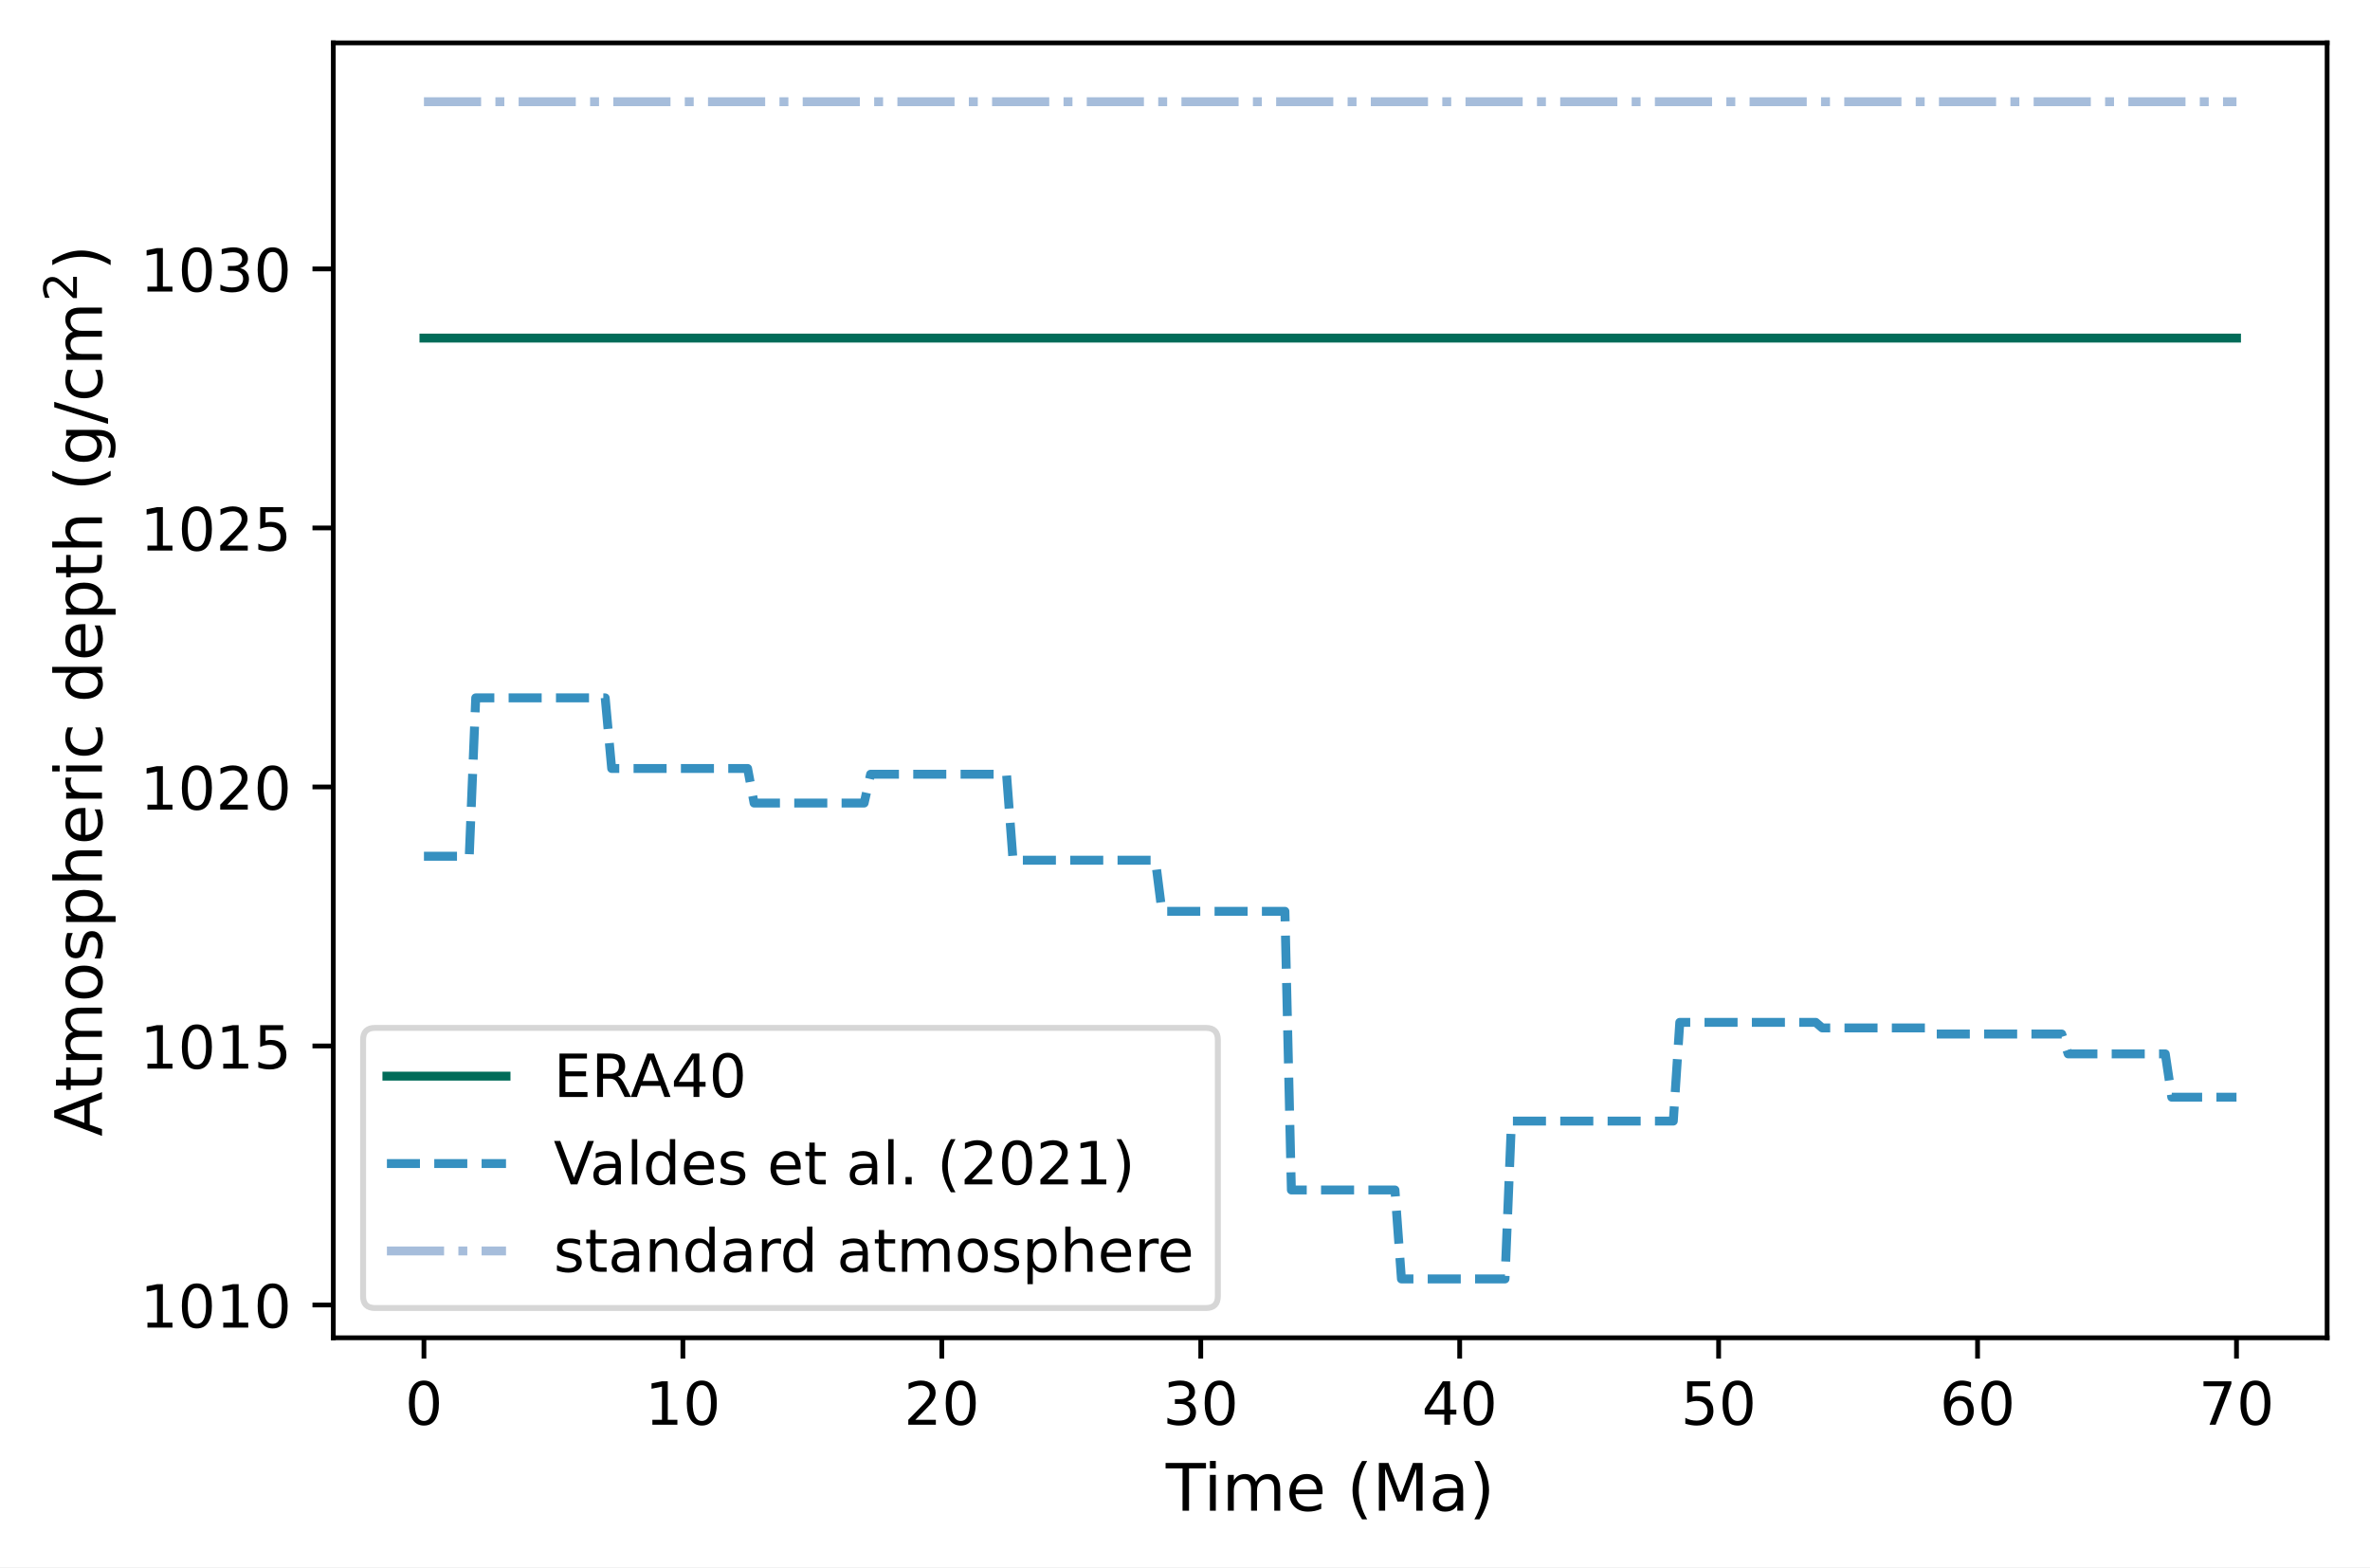
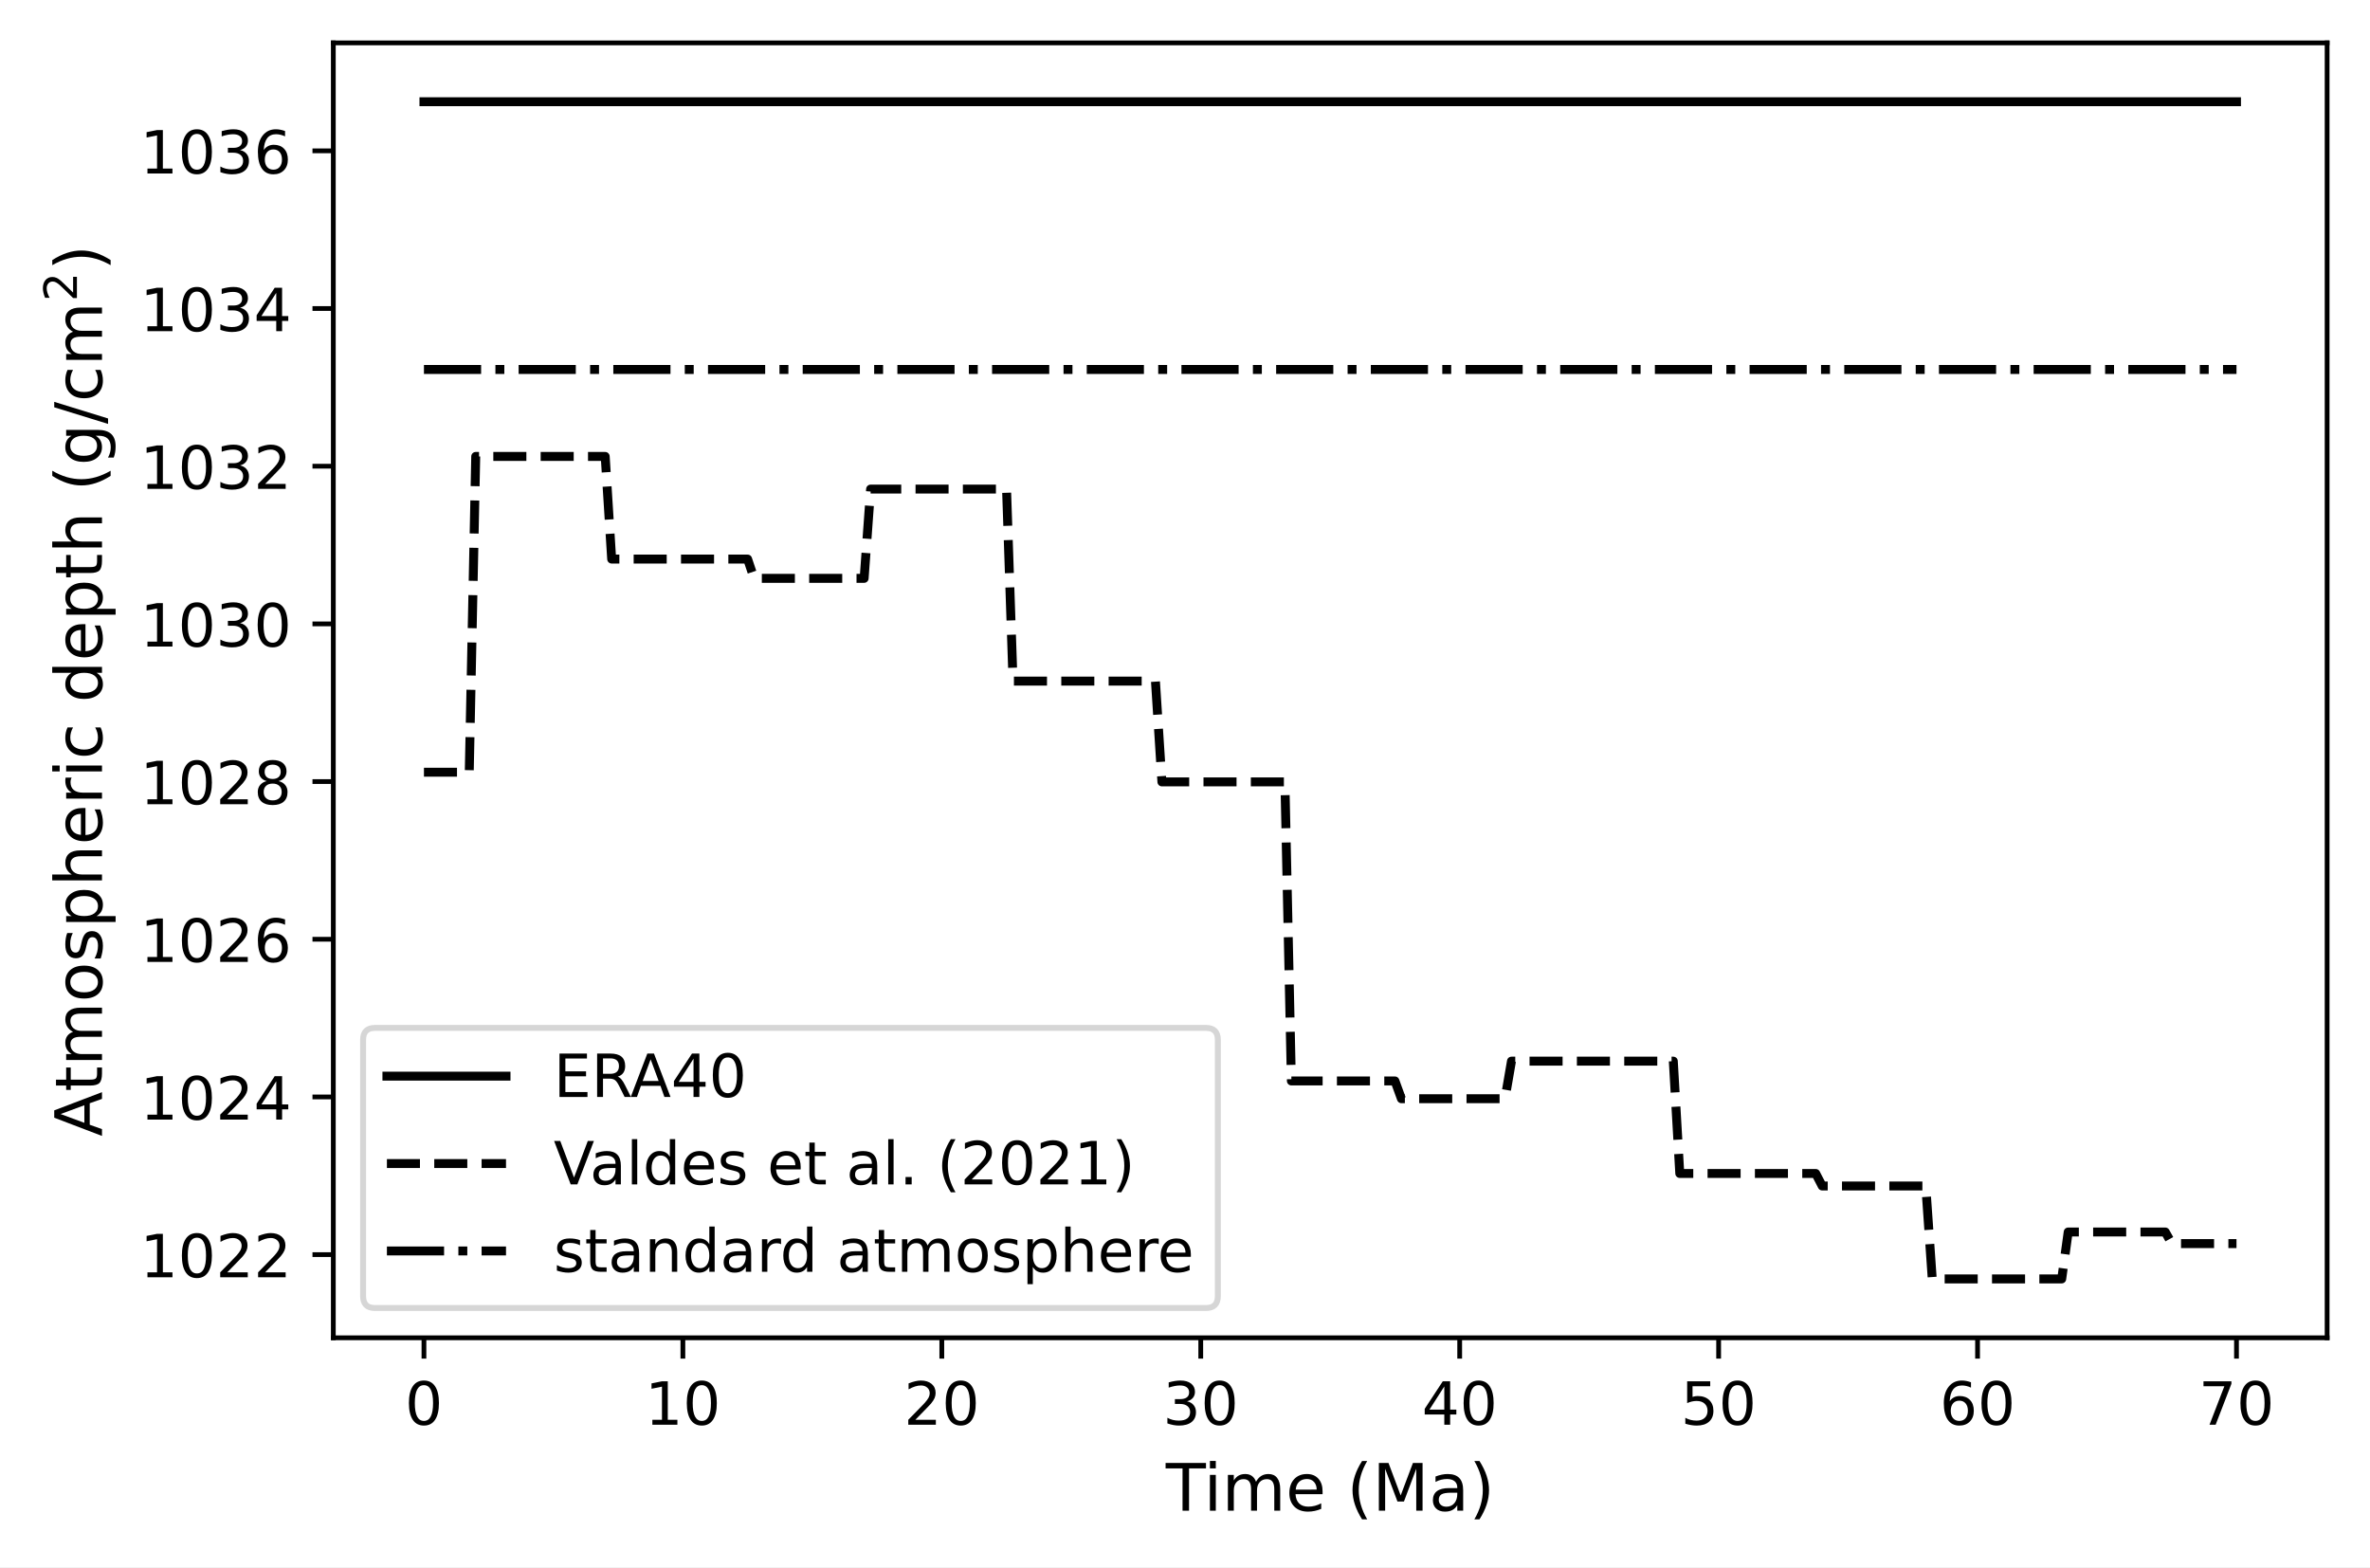
<svg xmlns="http://www.w3.org/2000/svg" xmlns:xlink="http://www.w3.org/1999/xlink" height="263.164pt" version="1.1" viewBox="0 0 397.97 263.164" width="397.97pt">
  <defs>
    <style type="text/css">
*{stroke-linecap:butt;stroke-linejoin:round;}
  </style>
  </defs>
  <g id="figure_1">
    <g id="patch_1">
      <path d="M 0 263.164  L 397.97 263.164  L 397.97 0  L 0 0  z " style="fill:#ffffff;" />
    </g>
    <g id="axes_1">
      <g id="patch_2">
        <path d="M 55.97 224.64  L 390.77 224.64  L 390.77 7.2  L 55.97 7.2  z " style="fill:#ffffff;" />
      </g>
      <g id="matplotlib.axis_1">
        <g id="xtick_1">
          <g id="line2d_1">
            <defs>
-               <path d="M 0 0  L 0 3.5  " id="m5cecc213d4" style="stroke:#000000;stroke-width:0.8;" />
-             </defs>
-             <g>
-               <use style="stroke:#000000;stroke-width:0.8;" x="71.188" xlink:href="#m5cecc213d4" y="224.64" />
+               <path d="M 0 0  L 0 3.5  " id="mcf2cd41069" style="stroke:#000000;stroke-width:0.8;" />
+             </defs>
+             <g>
+               <use style="stroke:#000000;stroke-width:0.8;" x="71.188" xlink:href="#mcf2cd41069" y="224.64" />
            </g>
          </g>
          <g id="text_1">
            <defs>
              <path d="M 31.781 66.406  Q 24.172 66.406 20.328 58.906  Q 16.5 51.422 16.5 36.375  Q 16.5 21.391 20.328 13.891  Q 24.172 6.391 31.781 6.391  Q 39.453 6.391 43.281 13.891  Q 47.125 21.391 47.125 36.375  Q 47.125 51.422 43.281 58.906  Q 39.453 66.406 31.781 66.406  z M 31.781 74.219  Q 44.047 74.219 50.516 64.516  Q 56.984 54.828 56.984 36.375  Q 56.984 17.969 50.516 8.266  Q 44.047 -1.422 31.781 -1.422  Q 19.531 -1.422 13.062 8.266  Q 6.594 17.969 6.594 36.375  Q 6.594 54.828 13.062 64.516  Q 19.531 74.219 31.781 74.219  z " id="DejaVuSans-48" />
            </defs>
            <g transform="translate(68.00693 239.2384)scale(0.1 -0.1)">
              <use xlink:href="#DejaVuSans-48" />
            </g>
          </g>
        </g>
        <g id="xtick_2">
          <g id="line2d_2">
            <g>
-               <use style="stroke:#000000;stroke-width:0.8;" x="114.669" xlink:href="#m5cecc213d4" y="224.64" />
+               <use style="stroke:#000000;stroke-width:0.8;" x="114.669" xlink:href="#mcf2cd41069" y="224.64" />
            </g>
          </g>
          <g id="text_2">
            <defs>
              <path d="M 12.406 8.297  L 28.516 8.297  L 28.516 63.922  L 10.984 60.406  L 10.984 69.391  L 28.422 72.906  L 38.281 72.906  L 38.281 8.297  L 54.391 8.297  L 54.391 0  L 12.406 0  z " id="DejaVuSans-49" />
            </defs>
            <g transform="translate(108.3062 239.2384)scale(0.1 -0.1)">
              <use xlink:href="#DejaVuSans-49" />
              <use x="63.623" xlink:href="#DejaVuSans-48" />
            </g>
          </g>
        </g>
        <g id="xtick_3">
          <g id="line2d_3">
            <g>
-               <use style="stroke:#000000;stroke-width:0.8;" x="158.149" xlink:href="#m5cecc213d4" y="224.64" />
+               <use style="stroke:#000000;stroke-width:0.8;" x="158.149" xlink:href="#mcf2cd41069" y="224.64" />
            </g>
          </g>
          <g id="text_3">
            <defs>
              <path d="M 19.188 8.297  L 53.609 8.297  L 53.609 0  L 7.328 0  L 7.328 8.297  Q 12.938 14.109 22.625 23.891  Q 32.328 33.688 34.812 36.531  Q 39.547 41.844 41.422 45.531  Q 43.312 49.219 43.312 52.781  Q 43.312 58.594 39.234 62.25  Q 35.156 65.922 28.609 65.922  Q 23.969 65.922 18.812 64.312  Q 13.672 62.703 7.812 59.422  L 7.812 69.391  Q 13.766 71.781 18.938 73  Q 24.125 74.219 28.422 74.219  Q 39.75 74.219 46.484 68.547  Q 53.219 62.891 53.219 53.422  Q 53.219 48.922 51.531 44.891  Q 49.859 40.875 45.406 35.406  Q 44.188 33.984 37.641 27.219  Q 31.109 20.453 19.188 8.297  z " id="DejaVuSans-50" />
            </defs>
            <g transform="translate(151.7867 239.2384)scale(0.1 -0.1)">
              <use xlink:href="#DejaVuSans-50" />
              <use x="63.623" xlink:href="#DejaVuSans-48" />
            </g>
          </g>
        </g>
        <g id="xtick_4">
          <g id="line2d_4">
            <g>
-               <use style="stroke:#000000;stroke-width:0.8;" x="201.63" xlink:href="#m5cecc213d4" y="224.64" />
+               <use style="stroke:#000000;stroke-width:0.8;" x="201.63" xlink:href="#mcf2cd41069" y="224.64" />
            </g>
          </g>
          <g id="text_4">
            <defs>
              <path d="M 40.578 39.312  Q 47.656 37.797 51.625 33  Q 55.609 28.219 55.609 21.188  Q 55.609 10.406 48.188 4.484  Q 40.766 -1.422 27.094 -1.422  Q 22.516 -1.422 17.656 -0.516  Q 12.797 0.391 7.625 2.203  L 7.625 11.719  Q 11.719 9.328 16.594 8.109  Q 21.484 6.891 26.812 6.891  Q 36.078 6.891 40.938 10.547  Q 45.797 14.203 45.797 21.188  Q 45.797 27.641 41.281 31.266  Q 36.766 34.906 28.719 34.906  L 20.219 34.906  L 20.219 43.016  L 29.109 43.016  Q 36.375 43.016 40.234 45.922  Q 44.094 48.828 44.094 54.297  Q 44.094 59.906 40.109 62.906  Q 36.141 65.922 28.719 65.922  Q 24.656 65.922 20.016 65.031  Q 15.375 64.156 9.812 62.312  L 9.812 71.094  Q 15.438 72.656 20.344 73.438  Q 25.25 74.219 29.594 74.219  Q 40.828 74.219 47.359 69.109  Q 53.906 64.016 53.906 55.328  Q 53.906 49.266 50.438 45.094  Q 46.969 40.922 40.578 39.312  z " id="DejaVuSans-51" />
            </defs>
            <g transform="translate(195.2672 239.2384)scale(0.1 -0.1)">
              <use xlink:href="#DejaVuSans-51" />
              <use x="63.623" xlink:href="#DejaVuSans-48" />
            </g>
          </g>
        </g>
        <g id="xtick_5">
          <g id="line2d_5">
            <g>
-               <use style="stroke:#000000;stroke-width:0.8;" x="245.11" xlink:href="#m5cecc213d4" y="224.64" />
+               <use style="stroke:#000000;stroke-width:0.8;" x="245.11" xlink:href="#mcf2cd41069" y="224.64" />
            </g>
          </g>
          <g id="text_5">
            <defs>
              <path d="M 37.797 64.312  L 12.891 25.391  L 37.797 25.391  z M 35.203 72.906  L 47.609 72.906  L 47.609 25.391  L 58.016 25.391  L 58.016 17.188  L 47.609 17.188  L 47.609 0  L 37.797 0  L 37.797 17.188  L 4.891 17.188  L 4.891 26.703  z " id="DejaVuSans-52" />
            </defs>
            <g transform="translate(238.7478 239.2384)scale(0.1 -0.1)">
              <use xlink:href="#DejaVuSans-52" />
              <use x="63.623" xlink:href="#DejaVuSans-48" />
            </g>
          </g>
        </g>
        <g id="xtick_6">
          <g id="line2d_6">
            <g>
-               <use style="stroke:#000000;stroke-width:0.8;" x="288.591" xlink:href="#m5cecc213d4" y="224.64" />
+               <use style="stroke:#000000;stroke-width:0.8;" x="288.591" xlink:href="#mcf2cd41069" y="224.64" />
            </g>
          </g>
          <g id="text_6">
            <defs>
              <path d="M 10.797 72.906  L 49.516 72.906  L 49.516 64.594  L 19.828 64.594  L 19.828 46.734  Q 21.969 47.469 24.109 47.828  Q 26.266 48.188 28.422 48.188  Q 40.625 48.188 47.75 41.5  Q 54.891 34.812 54.891 23.391  Q 54.891 11.625 47.562 5.094  Q 40.234 -1.422 26.906 -1.422  Q 22.312 -1.422 17.547 -0.641  Q 12.797 0.141 7.719 1.703  L 7.719 11.625  Q 12.109 9.234 16.797 8.062  Q 21.484 6.891 26.703 6.891  Q 35.156 6.891 40.078 11.328  Q 45.016 15.766 45.016 23.391  Q 45.016 31 40.078 35.438  Q 35.156 39.891 26.703 39.891  Q 22.75 39.891 18.812 39.016  Q 14.891 38.141 10.797 36.281  z " id="DejaVuSans-53" />
            </defs>
            <g transform="translate(282.2283 239.2384)scale(0.1 -0.1)">
              <use xlink:href="#DejaVuSans-53" />
              <use x="63.623" xlink:href="#DejaVuSans-48" />
            </g>
          </g>
        </g>
        <g id="xtick_7">
          <g id="line2d_7">
            <g>
-               <use style="stroke:#000000;stroke-width:0.8;" x="332.071" xlink:href="#m5cecc213d4" y="224.64" />
+               <use style="stroke:#000000;stroke-width:0.8;" x="332.071" xlink:href="#mcf2cd41069" y="224.64" />
            </g>
          </g>
          <g id="text_7">
            <defs>
              <path d="M 33.016 40.375  Q 26.375 40.375 22.484 35.828  Q 18.609 31.297 18.609 23.391  Q 18.609 15.531 22.484 10.953  Q 26.375 6.391 33.016 6.391  Q 39.656 6.391 43.531 10.953  Q 47.406 15.531 47.406 23.391  Q 47.406 31.297 43.531 35.828  Q 39.656 40.375 33.016 40.375  z M 52.594 71.297  L 52.594 62.312  Q 48.875 64.062 45.094 64.984  Q 41.312 65.922 37.594 65.922  Q 27.828 65.922 22.672 59.328  Q 17.531 52.734 16.797 39.406  Q 19.672 43.656 24.016 45.922  Q 28.375 48.188 33.594 48.188  Q 44.578 48.188 50.953 41.516  Q 57.328 34.859 57.328 23.391  Q 57.328 12.156 50.688 5.359  Q 44.047 -1.422 33.016 -1.422  Q 20.359 -1.422 13.672 8.266  Q 6.984 17.969 6.984 36.375  Q 6.984 53.656 15.188 63.938  Q 23.391 74.219 37.203 74.219  Q 40.922 74.219 44.703 73.484  Q 48.484 72.75 52.594 71.297  z " id="DejaVuSans-54" />
            </defs>
            <g transform="translate(325.7088 239.2384)scale(0.1 -0.1)">
              <use xlink:href="#DejaVuSans-54" />
              <use x="63.623" xlink:href="#DejaVuSans-48" />
            </g>
          </g>
        </g>
        <g id="xtick_8">
          <g id="line2d_8">
            <g>
-               <use style="stroke:#000000;stroke-width:0.8;" x="375.552" xlink:href="#m5cecc213d4" y="224.64" />
+               <use style="stroke:#000000;stroke-width:0.8;" x="375.552" xlink:href="#mcf2cd41069" y="224.64" />
            </g>
          </g>
          <g id="text_8">
            <defs>
              <path d="M 8.203 72.906  L 55.078 72.906  L 55.078 68.703  L 28.609 0  L 18.312 0  L 43.219 64.594  L 8.203 64.594  z " id="DejaVuSans-55" />
            </defs>
            <g transform="translate(369.1893 239.2384)scale(0.1 -0.1)">
              <use xlink:href="#DejaVuSans-55" />
              <use x="63.623" xlink:href="#DejaVuSans-48" />
            </g>
          </g>
        </g>
        <g id="text_9">
          <defs>
            <path d="M -0.297 72.906  L 61.375 72.906  L 61.375 64.594  L 35.5 64.594  L 35.5 0  L 25.594 0  L 25.594 64.594  L -0.297 64.594  z " id="DejaVuSans-84" />
            <path d="M 9.422 54.688  L 18.406 54.688  L 18.406 0  L 9.422 0  z M 9.422 75.984  L 18.406 75.984  L 18.406 64.594  L 9.422 64.594  z " id="DejaVuSans-105" />
            <path d="M 52 44.188  Q 55.375 50.25 60.062 53.125  Q 64.75 56 71.094 56  Q 79.641 56 84.281 50.016  Q 88.922 44.047 88.922 33.016  L 88.922 0  L 79.891 0  L 79.891 32.719  Q 79.891 40.578 77.094 44.375  Q 74.312 48.188 68.609 48.188  Q 61.625 48.188 57.562 43.547  Q 53.516 38.922 53.516 30.906  L 53.516 0  L 44.484 0  L 44.484 32.719  Q 44.484 40.625 41.703 44.406  Q 38.922 48.188 33.109 48.188  Q 26.219 48.188 22.156 43.531  Q 18.109 38.875 18.109 30.906  L 18.109 0  L 9.078 0  L 9.078 54.688  L 18.109 54.688  L 18.109 46.188  Q 21.188 51.219 25.484 53.609  Q 29.781 56 35.688 56  Q 41.656 56 45.828 52.969  Q 50 49.953 52 44.188  z " id="DejaVuSans-109" />
            <path d="M 56.203 29.594  L 56.203 25.203  L 14.891 25.203  Q 15.484 15.922 20.484 11.062  Q 25.484 6.203 34.422 6.203  Q 39.594 6.203 44.453 7.469  Q 49.312 8.734 54.109 11.281  L 54.109 2.781  Q 49.266 0.734 44.188 -0.344  Q 39.109 -1.422 33.891 -1.422  Q 20.797 -1.422 13.156 6.188  Q 5.516 13.812 5.516 26.812  Q 5.516 40.234 12.766 48.109  Q 20.016 56 32.328 56  Q 43.359 56 49.781 48.891  Q 56.203 41.797 56.203 29.594  z M 47.219 32.234  Q 47.125 39.594 43.094 43.984  Q 39.062 48.391 32.422 48.391  Q 24.906 48.391 20.391 44.141  Q 15.875 39.891 15.188 32.172  z " id="DejaVuSans-101" />
            <path id="DejaVuSans-32" />
            <path d="M 31 75.875  Q 24.469 64.656 21.281 53.656  Q 18.109 42.672 18.109 31.391  Q 18.109 20.125 21.312 9.062  Q 24.516 -2 31 -13.188  L 23.188 -13.188  Q 15.875 -1.703 12.234 9.375  Q 8.594 20.453 8.594 31.391  Q 8.594 42.281 12.203 53.312  Q 15.828 64.359 23.188 75.875  z " id="DejaVuSans-40" />
            <path d="M 9.812 72.906  L 24.516 72.906  L 43.109 23.297  L 61.812 72.906  L 76.516 72.906  L 76.516 0  L 66.891 0  L 66.891 64.016  L 48.094 14.016  L 38.188 14.016  L 19.391 64.016  L 19.391 0  L 9.812 0  z " id="DejaVuSans-77" />
            <path d="M 34.281 27.484  Q 23.391 27.484 19.188 25  Q 14.984 22.516 14.984 16.5  Q 14.984 11.719 18.141 8.906  Q 21.297 6.109 26.703 6.109  Q 34.188 6.109 38.703 11.406  Q 43.219 16.703 43.219 25.484  L 43.219 27.484  z M 52.203 31.203  L 52.203 0  L 43.219 0  L 43.219 8.297  Q 40.141 3.328 35.547 0.953  Q 30.953 -1.422 24.312 -1.422  Q 15.922 -1.422 10.953 3.297  Q 6 8.016 6 15.922  Q 6 25.141 12.172 29.828  Q 18.359 34.516 30.609 34.516  L 43.219 34.516  L 43.219 35.406  Q 43.219 41.609 39.141 45  Q 35.062 48.391 27.688 48.391  Q 23 48.391 18.547 47.266  Q 14.109 46.141 10.016 43.891  L 10.016 52.203  Q 14.938 54.109 19.578 55.047  Q 24.219 56 28.609 56  Q 40.484 56 46.344 49.844  Q 52.203 43.703 52.203 31.203  z " id="DejaVuSans-97" />
            <path d="M 8.016 75.875  L 15.828 75.875  Q 23.141 64.359 26.781 53.312  Q 30.422 42.281 30.422 31.391  Q 30.422 20.453 26.781 9.375  Q 23.141 -1.703 15.828 -13.188  L 8.016 -13.188  Q 14.5 -2 17.703 9.062  Q 20.906 20.125 20.906 31.391  Q 20.906 42.672 17.703 53.656  Q 14.5 64.656 8.016 75.875  z " id="DejaVuSans-41" />
          </defs>
          <g transform="translate(195.7574 253.6764)scale(0.11 -0.11)">
            <use xlink:href="#DejaVuSans-84" />
            <use x="57.959" xlink:href="#DejaVuSans-105" />
            <use x="85.742" xlink:href="#DejaVuSans-109" />
            <use x="183.154" xlink:href="#DejaVuSans-101" />
            <use x="244.678" xlink:href="#DejaVuSans-32" />
            <use x="276.465" xlink:href="#DejaVuSans-40" />
            <use x="315.479" xlink:href="#DejaVuSans-77" />
            <use x="401.758" xlink:href="#DejaVuSans-97" />
            <use x="463.037" xlink:href="#DejaVuSans-41" />
          </g>
        </g>
      </g>
      <g id="matplotlib.axis_2">
        <g id="ytick_1">
          <g id="line2d_9">
            <defs>
-               <path d="M 0 0  L -3.5 0  " id="m9053c92dc4" style="stroke:#000000;stroke-width:0.8;" />
-             </defs>
-             <g>
-               <use style="stroke:#000000;stroke-width:0.8;" x="55.97" xlink:href="#m9053c92dc4" y="219.132" />
+               <path d="M 0 0  L -3.5 0  " id="m8e16803f4f" style="stroke:#000000;stroke-width:0.8;" />
+             </defs>
+             <g>
+               <use style="stroke:#000000;stroke-width:0.8;" x="55.97" xlink:href="#m8e16803f4f" y="210.677" />
            </g>
          </g>
          <g id="text_10">
-             <g transform="translate(23.52 222.9309)scale(0.1 -0.1)">
-               <use xlink:href="#DejaVuSans-49" />
-               <use x="63.623" xlink:href="#DejaVuSans-48" />
-               <use x="127.246" xlink:href="#DejaVuSans-49" />
-               <use x="190.869" xlink:href="#DejaVuSans-48" />
+             <g transform="translate(23.52 214.476)scale(0.1 -0.1)">
+               <use xlink:href="#DejaVuSans-49" />
+               <use x="63.623" xlink:href="#DejaVuSans-48" />
+               <use x="127.246" xlink:href="#DejaVuSans-50" />
+               <use x="190.869" xlink:href="#DejaVuSans-50" />
            </g>
          </g>
        </g>
        <g id="ytick_2">
          <g id="line2d_10">
            <g>
-               <use style="stroke:#000000;stroke-width:0.8;" x="55.97" xlink:href="#m9053c92dc4" y="175.638" />
+               <use style="stroke:#000000;stroke-width:0.8;" x="55.97" xlink:href="#m8e16803f4f" y="184.199" />
            </g>
          </g>
          <g id="text_11">
-             <g transform="translate(23.52 179.4372)scale(0.1 -0.1)">
-               <use xlink:href="#DejaVuSans-49" />
-               <use x="63.623" xlink:href="#DejaVuSans-48" />
-               <use x="127.246" xlink:href="#DejaVuSans-49" />
-               <use x="190.869" xlink:href="#DejaVuSans-53" />
+             <g transform="translate(23.52 187.998)scale(0.1 -0.1)">
+               <use xlink:href="#DejaVuSans-49" />
+               <use x="63.623" xlink:href="#DejaVuSans-48" />
+               <use x="127.246" xlink:href="#DejaVuSans-50" />
+               <use x="190.869" xlink:href="#DejaVuSans-52" />
            </g>
          </g>
        </g>
        <g id="ytick_3">
          <g id="line2d_11">
            <g>
-               <use style="stroke:#000000;stroke-width:0.8;" x="55.97" xlink:href="#m9053c92dc4" y="132.144" />
+               <use style="stroke:#000000;stroke-width:0.8;" x="55.97" xlink:href="#m8e16803f4f" y="157.721" />
            </g>
          </g>
          <g id="text_12">
-             <g transform="translate(23.52 135.9434)scale(0.1 -0.1)">
+             <g transform="translate(23.52 161.5199)scale(0.1 -0.1)">
              <use xlink:href="#DejaVuSans-49" />
              <use x="63.623" xlink:href="#DejaVuSans-48" />
              <use x="127.246" xlink:href="#DejaVuSans-50" />
-               <use x="190.869" xlink:href="#DejaVuSans-48" />
+               <use x="190.869" xlink:href="#DejaVuSans-54" />
            </g>
          </g>
        </g>
        <g id="ytick_4">
          <g id="line2d_12">
            <g>
-               <use style="stroke:#000000;stroke-width:0.8;" x="55.97" xlink:href="#m9053c92dc4" y="88.65" />
+               <use style="stroke:#000000;stroke-width:0.8;" x="55.97" xlink:href="#m8e16803f4f" y="131.243" />
            </g>
          </g>
          <g id="text_13">
-             <g transform="translate(23.52 92.44959)scale(0.1 -0.1)">
+             <defs>
+               <path d="M 31.781 34.625  Q 24.75 34.625 20.719 30.859  Q 16.703 27.094 16.703 20.516  Q 16.703 13.922 20.719 10.156  Q 24.75 6.391 31.781 6.391  Q 38.812 6.391 42.859 10.172  Q 46.922 13.969 46.922 20.516  Q 46.922 27.094 42.891 30.859  Q 38.875 34.625 31.781 34.625  z M 21.922 38.812  Q 15.578 40.375 12.031 44.719  Q 8.5 49.078 8.5 55.328  Q 8.5 64.062 14.719 69.141  Q 20.953 74.219 31.781 74.219  Q 42.672 74.219 48.875 69.141  Q 55.078 64.062 55.078 55.328  Q 55.078 49.078 51.531 44.719  Q 48 40.375 41.703 38.812  Q 48.828 37.156 52.797 32.312  Q 56.781 27.484 56.781 20.516  Q 56.781 9.906 50.312 4.234  Q 43.844 -1.422 31.781 -1.422  Q 19.734 -1.422 13.25 4.234  Q 6.781 9.906 6.781 20.516  Q 6.781 27.484 10.781 32.312  Q 14.797 37.156 21.922 38.812  z M 18.312 54.391  Q 18.312 48.734 21.844 45.562  Q 25.391 42.391 31.781 42.391  Q 38.141 42.391 41.719 45.562  Q 45.312 48.734 45.312 54.391  Q 45.312 60.062 41.719 63.234  Q 38.141 66.406 31.781 66.406  Q 25.391 66.406 21.844 63.234  Q 18.312 60.062 18.312 54.391  z " id="DejaVuSans-56" />
+             </defs>
+             <g transform="translate(23.52 135.0418)scale(0.1 -0.1)">
              <use xlink:href="#DejaVuSans-49" />
              <use x="63.623" xlink:href="#DejaVuSans-48" />
              <use x="127.246" xlink:href="#DejaVuSans-50" />
-               <use x="190.869" xlink:href="#DejaVuSans-53" />
+               <use x="190.869" xlink:href="#DejaVuSans-56" />
            </g>
          </g>
        </g>
        <g id="ytick_5">
          <g id="line2d_13">
            <g>
-               <use style="stroke:#000000;stroke-width:0.8;" x="55.97" xlink:href="#m9053c92dc4" y="45.157" />
+               <use style="stroke:#000000;stroke-width:0.8;" x="55.97" xlink:href="#m8e16803f4f" y="104.765" />
            </g>
          </g>
          <g id="text_14">
-             <g transform="translate(23.52 48.9558)scale(0.1 -0.1)">
+             <g transform="translate(23.52 108.5637)scale(0.1 -0.1)">
              <use xlink:href="#DejaVuSans-49" />
              <use x="63.623" xlink:href="#DejaVuSans-48" />
              <use x="127.246" xlink:href="#DejaVuSans-51" />
              <use x="190.869" xlink:href="#DejaVuSans-48" />
            </g>
          </g>
        </g>
-         <g id="text_15">
+         <g id="ytick_6">
+           <g id="line2d_14">
+             <g>
+               <use style="stroke:#000000;stroke-width:0.8;" x="55.97" xlink:href="#m8e16803f4f" y="78.286" />
+             </g>
+           </g>
+           <g id="text_15">
+             <g transform="translate(23.52 82.08567)scale(0.1 -0.1)">
+               <use xlink:href="#DejaVuSans-49" />
+               <use x="63.623" xlink:href="#DejaVuSans-48" />
+               <use x="127.246" xlink:href="#DejaVuSans-51" />
+               <use x="190.869" xlink:href="#DejaVuSans-50" />
+             </g>
+           </g>
+         </g>
+         <g id="ytick_7">
+           <g id="line2d_15">
+             <g>
+               <use style="stroke:#000000;stroke-width:0.8;" x="55.97" xlink:href="#m8e16803f4f" y="51.808" />
+             </g>
+           </g>
+           <g id="text_16">
+             <g transform="translate(23.52 55.6076)scale(0.1 -0.1)">
+               <use xlink:href="#DejaVuSans-49" />
+               <use x="63.623" xlink:href="#DejaVuSans-48" />
+               <use x="127.246" xlink:href="#DejaVuSans-51" />
+               <use x="190.869" xlink:href="#DejaVuSans-52" />
+             </g>
+           </g>
+         </g>
+         <g id="ytick_8">
+           <g id="line2d_16">
+             <g>
+               <use style="stroke:#000000;stroke-width:0.8;" x="55.97" xlink:href="#m8e16803f4f" y="25.33" />
+             </g>
+           </g>
+           <g id="text_17">
+             <g transform="translate(23.52 29.12953)scale(0.1 -0.1)">
+               <use xlink:href="#DejaVuSans-49" />
+               <use x="63.623" xlink:href="#DejaVuSans-48" />
+               <use x="127.246" xlink:href="#DejaVuSans-51" />
+               <use x="190.869" xlink:href="#DejaVuSans-54" />
+             </g>
+           </g>
+         </g>
+         <g id="text_18">
          <defs>
            <path d="M 34.188 63.188  L 20.797 26.906  L 47.609 26.906  z M 28.609 72.906  L 39.797 72.906  L 67.578 0  L 57.328 0  L 50.688 18.703  L 17.828 18.703  L 11.188 0  L 0.781 0  z " id="DejaVuSans-65" />
            <path d="M 18.312 70.219  L 18.312 54.688  L 36.812 54.688  L 36.812 47.703  L 18.312 47.703  L 18.312 18.016  Q 18.312 11.328 20.141 9.422  Q 21.969 7.516 27.594 7.516  L 36.812 7.516  L 36.812 0  L 27.594 0  Q 17.188 0 13.234 3.875  Q 9.281 7.766 9.281 18.016  L 9.281 47.703  L 2.688 47.703  L 2.688 54.688  L 9.281 54.688  L 9.281 70.219  z " id="DejaVuSans-116" />
            <path d="M 30.609 48.391  Q 23.391 48.391 19.188 42.75  Q 14.984 37.109 14.984 27.297  Q 14.984 17.484 19.156 11.844  Q 23.344 6.203 30.609 6.203  Q 37.797 6.203 41.984 11.859  Q 46.188 17.531 46.188 27.297  Q 46.188 37.016 41.984 42.703  Q 37.797 48.391 30.609 48.391  z M 30.609 56  Q 42.328 56 49.016 48.375  Q 55.719 40.766 55.719 27.297  Q 55.719 13.875 49.016 6.219  Q 42.328 -1.422 30.609 -1.422  Q 18.844 -1.422 12.172 6.219  Q 5.516 13.875 5.516 27.297  Q 5.516 40.766 12.172 48.375  Q 18.844 56 30.609 56  z " id="DejaVuSans-111" />
            <path d="M 44.281 53.078  L 44.281 44.578  Q 40.484 46.531 36.375 47.5  Q 32.281 48.484 27.875 48.484  Q 21.188 48.484 17.844 46.438  Q 14.5 44.391 14.5 40.281  Q 14.5 37.156 16.891 35.375  Q 19.281 33.594 26.516 31.984  L 29.594 31.297  Q 39.156 29.25 43.188 25.516  Q 47.219 21.781 47.219 15.094  Q 47.219 7.469 41.188 3.016  Q 35.156 -1.422 24.609 -1.422  Q 20.219 -1.422 15.453 -0.562  Q 10.688 0.297 5.422 2  L 5.422 11.281  Q 10.406 8.688 15.234 7.391  Q 20.062 6.109 24.812 6.109  Q 31.156 6.109 34.562 8.281  Q 37.984 10.453 37.984 14.406  Q 37.984 18.062 35.516 20.016  Q 33.062 21.969 24.703 23.781  L 21.578 24.516  Q 13.234 26.266 9.516 29.906  Q 5.812 33.547 5.812 39.891  Q 5.812 47.609 11.281 51.797  Q 16.75 56 26.812 56  Q 31.781 56 36.172 55.266  Q 40.578 54.547 44.281 53.078  z " id="DejaVuSans-115" />
            <path d="M 18.109 8.203  L 18.109 -20.797  L 9.078 -20.797  L 9.078 54.688  L 18.109 54.688  L 18.109 46.391  Q 20.953 51.266 25.266 53.625  Q 29.594 56 35.594 56  Q 45.562 56 51.781 48.094  Q 58.016 40.188 58.016 27.297  Q 58.016 14.406 51.781 6.484  Q 45.562 -1.422 35.594 -1.422  Q 29.594 -1.422 25.266 0.953  Q 20.953 3.328 18.109 8.203  z M 48.688 27.297  Q 48.688 37.203 44.609 42.844  Q 40.531 48.484 33.406 48.484  Q 26.266 48.484 22.188 42.844  Q 18.109 37.203 18.109 27.297  Q 18.109 17.391 22.188 11.75  Q 26.266 6.109 33.406 6.109  Q 40.531 6.109 44.609 11.75  Q 48.688 17.391 48.688 27.297  z " id="DejaVuSans-112" />
            <path d="M 54.891 33.016  L 54.891 0  L 45.906 0  L 45.906 32.719  Q 45.906 40.484 42.875 44.328  Q 39.844 48.188 33.797 48.188  Q 26.516 48.188 22.312 43.547  Q 18.109 38.922 18.109 30.906  L 18.109 0  L 9.078 0  L 9.078 75.984  L 18.109 75.984  L 18.109 46.188  Q 21.344 51.125 25.703 53.562  Q 30.078 56 35.797 56  Q 45.219 56 50.047 50.172  Q 54.891 44.344 54.891 33.016  z " id="DejaVuSans-104" />
            <path d="M 41.109 46.297  Q 39.594 47.172 37.812 47.578  Q 36.031 48 33.891 48  Q 26.266 48 22.188 43.047  Q 18.109 38.094 18.109 28.812  L 18.109 0  L 9.078 0  L 9.078 54.688  L 18.109 54.688  L 18.109 46.188  Q 20.953 51.172 25.484 53.578  Q 30.031 56 36.531 56  Q 37.453 56 38.578 55.875  Q 39.703 55.766 41.062 55.516  z " id="DejaVuSans-114" />
            <path d="M 48.781 52.594  L 48.781 44.188  Q 44.969 46.297 41.141 47.344  Q 37.312 48.391 33.406 48.391  Q 24.656 48.391 19.812 42.844  Q 14.984 37.312 14.984 27.297  Q 14.984 17.281 19.812 11.734  Q 24.656 6.203 33.406 6.203  Q 37.312 6.203 41.141 7.25  Q 44.969 8.297 48.781 10.406  L 48.781 2.094  Q 45.016 0.344 40.984 -0.531  Q 36.969 -1.422 32.422 -1.422  Q 20.062 -1.422 12.781 6.344  Q 5.516 14.109 5.516 27.297  Q 5.516 40.672 12.859 48.328  Q 20.219 56 33.016 56  Q 37.156 56 41.109 55.141  Q 45.062 54.297 48.781 52.594  z " id="DejaVuSans-99" />
            <path d="M 45.406 46.391  L 45.406 75.984  L 54.391 75.984  L 54.391 0  L 45.406 0  L 45.406 8.203  Q 42.578 3.328 38.25 0.953  Q 33.938 -1.422 27.875 -1.422  Q 17.969 -1.422 11.734 6.484  Q 5.516 14.406 5.516 27.297  Q 5.516 40.188 11.734 48.094  Q 17.969 56 27.875 56  Q 33.938 56 38.25 53.625  Q 42.578 51.266 45.406 46.391  z M 14.797 27.297  Q 14.797 17.391 18.875 11.75  Q 22.953 6.109 30.078 6.109  Q 37.203 6.109 41.297 11.75  Q 45.406 17.391 45.406 27.297  Q 45.406 37.203 41.297 42.844  Q 37.203 48.484 30.078 48.484  Q 22.953 48.484 18.875 42.844  Q 14.797 37.203 14.797 27.297  z " id="DejaVuSans-100" />
            <path d="M 45.406 27.984  Q 45.406 37.75 41.375 43.109  Q 37.359 48.484 30.078 48.484  Q 22.859 48.484 18.828 43.109  Q 14.797 37.75 14.797 27.984  Q 14.797 18.266 18.828 12.891  Q 22.859 7.516 30.078 7.516  Q 37.359 7.516 41.375 12.891  Q 45.406 18.266 45.406 27.984  z M 54.391 6.781  Q 54.391 -7.172 48.188 -13.984  Q 42 -20.797 29.203 -20.797  Q 24.469 -20.797 20.266 -20.094  Q 16.062 -19.391 12.109 -17.922  L 12.109 -9.188  Q 16.062 -11.328 19.922 -12.344  Q 23.781 -13.375 27.781 -13.375  Q 36.625 -13.375 41.016 -8.766  Q 45.406 -4.156 45.406 5.172  L 45.406 9.625  Q 42.625 4.781 38.281 2.391  Q 33.938 0 27.875 0  Q 17.828 0 11.672 7.656  Q 5.516 15.328 5.516 27.984  Q 5.516 40.672 11.672 48.328  Q 17.828 56 27.875 56  Q 33.938 56 38.281 53.609  Q 42.625 51.219 45.406 46.391  L 45.406 54.688  L 54.391 54.688  z " id="DejaVuSans-103" />
            <path d="M 25.391 72.906  L 33.688 72.906  L 8.297 -9.281  L 0 -9.281  z " id="DejaVuSans-47" />
          </defs>
          <g transform="translate(17.21 190.83)rotate(-90)scale(0.11 -0.11)">
            <use transform="translate(0 0.765625)" xlink:href="#DejaVuSans-65" />
            <use transform="translate(68.4082 0.765625)" xlink:href="#DejaVuSans-116" />
            <use transform="translate(107.6172 0.765625)" xlink:href="#DejaVuSans-109" />
            <use transform="translate(205.0293 0.765625)" xlink:href="#DejaVuSans-111" />
            <use transform="translate(266.2109 0.765625)" xlink:href="#DejaVuSans-115" />
            <use transform="translate(318.3105 0.765625)" xlink:href="#DejaVuSans-112" />
            <use transform="translate(381.7871 0.765625)" xlink:href="#DejaVuSans-104" />
            <use transform="translate(445.166 0.765625)" xlink:href="#DejaVuSans-101" />
            <use transform="translate(506.6895 0.765625)" xlink:href="#DejaVuSans-114" />
            <use transform="translate(547.8027 0.765625)" xlink:href="#DejaVuSans-105" />
            <use transform="translate(575.5859 0.765625)" xlink:href="#DejaVuSans-99" />
            <use transform="translate(630.5664 0.765625)" xlink:href="#DejaVuSans-32" />
            <use transform="translate(662.3535 0.765625)" xlink:href="#DejaVuSans-100" />
            <use transform="translate(725.8301 0.765625)" xlink:href="#DejaVuSans-101" />
            <use transform="translate(787.3535 0.765625)" xlink:href="#DejaVuSans-112" />
            <use transform="translate(850.8301 0.765625)" xlink:href="#DejaVuSans-116" />
            <use transform="translate(890.0391 0.765625)" xlink:href="#DejaVuSans-104" />
            <use transform="translate(953.418 0.765625)" xlink:href="#DejaVuSans-32" />
            <use transform="translate(985.2051 0.765625)" xlink:href="#DejaVuSans-40" />
            <use transform="translate(1024.219 0.765625)" xlink:href="#DejaVuSans-103" />
            <use transform="translate(1087.695 0.765625)" xlink:href="#DejaVuSans-47" />
            <use transform="translate(1121.387 0.765625)" xlink:href="#DejaVuSans-99" />
            <use transform="translate(1176.367 0.765625)" xlink:href="#DejaVuSans-109" />
            <use transform="translate(1274.736 39.04688)scale(0.7)" xlink:href="#DejaVuSans-50" />
            <use transform="translate(1322.007 0.765625)" xlink:href="#DejaVuSans-41" />
          </g>
        </g>
      </g>
-       <g id="line2d_14">
-         <path clip-path="url(#p88cd59676f)" d="M 71.188 56.775  L 375.552 56.775  L 375.552 56.775  " style="fill:none;stroke:#016c59;stroke-linecap:square;stroke-width:1.5;" />
-       </g>
-       <g id="line2d_15">
-         <path clip-path="url(#p88cd59676f)" d="M 71.188 143.779  L 78.797 143.779  L 79.884 117.184  L 101.625 117.184  L 102.712 129.042  L 125.539 129.042  L 126.626 134.845  L 145.105 134.845  L 146.192 130.01  L 169.019 130.01  L 170.106 144.448  L 194.021 144.448  L 195.108 153.027  L 215.761 153.027  L 216.848 199.821  L 234.24 199.821  L 235.327 214.756  L 252.719 214.756  L 253.806 188.249  L 280.982 188.249  L 282.069 171.672  L 304.896 171.672  L 305.983 172.605  L 323.375 172.605  L 324.462 173.63  L 346.202 173.63  L 347.289 176.969  L 363.595 176.969  L 364.682 184.239  L 375.552 184.239  L 375.552 184.239  " style="fill:none;stroke:#3690c0;stroke-dasharray:5.55,2.4;stroke-dashoffset:0;stroke-width:1.5;" />
-       </g>
-       <g id="line2d_16">
-         <path clip-path="url(#p88cd59676f)" d="M 71.188 17.084  L 375.552 17.084  L 375.552 17.084  " style="fill:none;stroke:#a6bddb;stroke-dasharray:9.6,2.4,1.5,2.4;stroke-dashoffset:0;stroke-width:1.5;" />
+       <g id="line2d_17">
+         <path clip-path="url(#p03fd4835e1)" d="M 71.188 17.084  L 375.552 17.084  L 375.552 17.084  " style="fill:none;stroke:#000000;stroke-linecap:square;stroke-width:1.5;" />
+       </g>
+       <g id="line2d_18">
+         <path clip-path="url(#p03fd4835e1)" d="M 71.188 129.669  L 78.797 129.669  L 79.884 76.643  L 101.625 76.643  L 102.712 93.879  L 125.539 93.879  L 126.626 97.116  L 145.105 97.116  L 146.192 82.128  L 169.019 82.128  L 170.106 114.373  L 194.021 114.373  L 195.108 131.295  L 215.761 131.295  L 216.848 181.514  L 234.24 181.514  L 235.327 184.497  L 252.719 184.497  L 253.806 178.186  L 280.982 178.186  L 282.069 197.05  L 304.896 197.05  L 305.983 199.147  L 323.375 199.147  L 324.462 214.756  L 346.202 214.756  L 347.289 206.876  L 363.595 206.876  L 364.682 208.824  L 375.552 208.824  L 375.552 208.824  " style="fill:none;stroke:#000000;stroke-dasharray:5.55,2.4;stroke-dashoffset:0;stroke-width:1.5;" />
+       </g>
+       <g id="line2d_19">
+         <path clip-path="url(#p03fd4835e1)" d="M 71.188 62.039  L 375.552 62.039  L 375.552 62.039  " style="fill:none;stroke:#000000;stroke-dasharray:9.6,2.4,1.5,2.4;stroke-dashoffset:0;stroke-width:1.5;" />
      </g>
      <g id="patch_3">
        <path d="M 55.97 224.64  L 55.97 7.2  " style="fill:none;stroke:#000000;stroke-linecap:square;stroke-linejoin:miter;stroke-width:0.8;" />
      </g>
      <g id="patch_4">
        <path d="M 390.77 224.64  L 390.77 7.2  " style="fill:none;stroke:#000000;stroke-linecap:square;stroke-linejoin:miter;stroke-width:0.8;" />
      </g>
      <g id="patch_5">
        <path d="M 55.97 224.64  L 390.77 224.64  " style="fill:none;stroke:#000000;stroke-linecap:square;stroke-linejoin:miter;stroke-width:0.8;" />
      </g>
      <g id="patch_6">
        <path d="M 55.97 7.2  L 390.77 7.2  " style="fill:none;stroke:#000000;stroke-linecap:square;stroke-linejoin:miter;stroke-width:0.8;" />
      </g>
      <g id="legend_1">
        <g id="patch_7">
          <path d="M 62.97 219.64  L 202.5 219.64  Q 204.5 219.64 204.5 217.64  L 204.5 174.606  Q 204.5 172.606 202.5 172.606  L 62.97 172.606  Q 60.97 172.606 60.97 174.606  L 60.97 217.64  Q 60.97 219.64 62.97 219.64  z " style="fill:#ffffff;opacity:0.8;stroke:#cccccc;stroke-linejoin:miter;" />
        </g>
-         <g id="line2d_17">
-           <path d="M 64.97 180.704  L 84.97 180.704  " style="fill:none;stroke:#016c59;stroke-linecap:square;stroke-width:1.5;" />
-         </g>
-         <g id="line2d_18" />
-         <g id="text_16">
+         <g id="line2d_20">
+           <path d="M 64.97 180.704  L 84.97 180.704  " style="fill:none;stroke:#000000;stroke-linecap:square;stroke-width:1.5;" />
+         </g>
+         <g id="line2d_21" />
+         <g id="text_19">
          <defs>
            <path d="M 9.812 72.906  L 55.906 72.906  L 55.906 64.594  L 19.672 64.594  L 19.672 43.016  L 54.391 43.016  L 54.391 34.719  L 19.672 34.719  L 19.672 8.297  L 56.781 8.297  L 56.781 0  L 9.812 0  z " id="DejaVuSans-69" />
            <path d="M 44.391 34.188  Q 47.562 33.109 50.562 29.594  Q 53.562 26.078 56.594 19.922  L 66.609 0  L 56 0  L 46.688 18.703  Q 43.062 26.031 39.672 28.422  Q 36.281 30.812 30.422 30.812  L 19.672 30.812  L 19.672 0  L 9.812 0  L 9.812 72.906  L 32.078 72.906  Q 44.578 72.906 50.734 67.672  Q 56.891 62.453 56.891 51.906  Q 56.891 45.016 53.688 40.469  Q 50.484 35.938 44.391 34.188  z M 19.672 64.797  L 19.672 38.922  L 32.078 38.922  Q 39.203 38.922 42.844 42.219  Q 46.484 45.516 46.484 51.906  Q 46.484 58.297 42.844 61.547  Q 39.203 64.797 32.078 64.797  z " id="DejaVuSans-82" />
          </defs>
          <g transform="translate(92.97 184.2041)scale(0.1 -0.1)">
            <use xlink:href="#DejaVuSans-69" />
            <use x="63.184" xlink:href="#DejaVuSans-82" />
            <use x="128.666" xlink:href="#DejaVuSans-65" />
            <use x="197.074" xlink:href="#DejaVuSans-52" />
            <use x="260.697" xlink:href="#DejaVuSans-48" />
          </g>
        </g>
-         <g id="line2d_19">
-           <path d="M 64.97 195.382  L 84.97 195.382  " style="fill:none;stroke:#3690c0;stroke-dasharray:5.55,2.4;stroke-dashoffset:0;stroke-width:1.5;" />
-         </g>
-         <g id="line2d_20" />
-         <g id="text_17">
+         <g id="line2d_22">
+           <path d="M 64.97 195.382  L 84.97 195.382  " style="fill:none;stroke:#000000;stroke-dasharray:5.55,2.4;stroke-dashoffset:0;stroke-width:1.5;" />
+         </g>
+         <g id="line2d_23" />
+         <g id="text_20">
          <defs>
            <path d="M 28.609 0  L 0.781 72.906  L 11.078 72.906  L 34.188 11.531  L 57.328 72.906  L 67.578 72.906  L 39.797 0  z " id="DejaVuSans-86" />
            <path d="M 9.422 75.984  L 18.406 75.984  L 18.406 0  L 9.422 0  z " id="DejaVuSans-108" />
            <path d="M 10.688 12.406  L 21 12.406  L 21 0  L 10.688 0  z " id="DejaVuSans-46" />
          </defs>
          <g transform="translate(92.97 198.8822)scale(0.1 -0.1)">
            <use xlink:href="#DejaVuSans-86" />
            <use x="60.658" xlink:href="#DejaVuSans-97" />
            <use x="121.938" xlink:href="#DejaVuSans-108" />
            <use x="149.721" xlink:href="#DejaVuSans-100" />
            <use x="213.197" xlink:href="#DejaVuSans-101" />
            <use x="274.721" xlink:href="#DejaVuSans-115" />
            <use x="326.82" xlink:href="#DejaVuSans-32" />
            <use x="358.607" xlink:href="#DejaVuSans-101" />
            <use x="420.131" xlink:href="#DejaVuSans-116" />
            <use x="459.34" xlink:href="#DejaVuSans-32" />
            <use x="491.127" xlink:href="#DejaVuSans-97" />
            <use x="552.406" xlink:href="#DejaVuSans-108" />
            <use x="580.189" xlink:href="#DejaVuSans-46" />
            <use x="611.977" xlink:href="#DejaVuSans-32" />
            <use x="643.764" xlink:href="#DejaVuSans-40" />
            <use x="682.777" xlink:href="#DejaVuSans-50" />
            <use x="746.4" xlink:href="#DejaVuSans-48" />
            <use x="810.023" xlink:href="#DejaVuSans-50" />
            <use x="873.646" xlink:href="#DejaVuSans-49" />
            <use x="937.27" xlink:href="#DejaVuSans-41" />
          </g>
        </g>
-         <g id="line2d_21">
-           <path d="M 64.97 210.06  L 84.97 210.06  " style="fill:none;stroke:#a6bddb;stroke-dasharray:9.6,2.4,1.5,2.4;stroke-dashoffset:0;stroke-width:1.5;" />
-         </g>
-         <g id="line2d_22" />
-         <g id="text_18">
+         <g id="line2d_24">
+           <path d="M 64.97 210.06  L 84.97 210.06  " style="fill:none;stroke:#000000;stroke-dasharray:9.6,2.4,1.5,2.4;stroke-dashoffset:0;stroke-width:1.5;" />
+         </g>
+         <g id="line2d_25" />
+         <g id="text_21">
          <defs>
            <path d="M 54.891 33.016  L 54.891 0  L 45.906 0  L 45.906 32.719  Q 45.906 40.484 42.875 44.328  Q 39.844 48.188 33.797 48.188  Q 26.516 48.188 22.312 43.547  Q 18.109 38.922 18.109 30.906  L 18.109 0  L 9.078 0  L 9.078 54.688  L 18.109 54.688  L 18.109 46.188  Q 21.344 51.125 25.703 53.562  Q 30.078 56 35.797 56  Q 45.219 56 50.047 50.172  Q 54.891 44.344 54.891 33.016  z " id="DejaVuSans-110" />
          </defs>
          <g transform="translate(92.97 213.5603)scale(0.1 -0.1)">
            <use xlink:href="#DejaVuSans-115" />
            <use x="52.1" xlink:href="#DejaVuSans-116" />
            <use x="91.309" xlink:href="#DejaVuSans-97" />
            <use x="152.588" xlink:href="#DejaVuSans-110" />
            <use x="215.967" xlink:href="#DejaVuSans-100" />
            <use x="279.443" xlink:href="#DejaVuSans-97" />
            <use x="340.723" xlink:href="#DejaVuSans-114" />
            <use x="380.086" xlink:href="#DejaVuSans-100" />
            <use x="443.562" xlink:href="#DejaVuSans-32" />
            <use x="475.35" xlink:href="#DejaVuSans-97" />
            <use x="536.629" xlink:href="#DejaVuSans-116" />
            <use x="575.838" xlink:href="#DejaVuSans-109" />
            <use x="673.25" xlink:href="#DejaVuSans-111" />
            <use x="734.432" xlink:href="#DejaVuSans-115" />
            <use x="786.531" xlink:href="#DejaVuSans-112" />
            <use x="850.008" xlink:href="#DejaVuSans-104" />
            <use x="913.387" xlink:href="#DejaVuSans-101" />
            <use x="974.91" xlink:href="#DejaVuSans-114" />
            <use x="1013.773" xlink:href="#DejaVuSans-101" />
          </g>
        </g>
      </g>
    </g>
  </g>
  <defs>
-     <clipPath id="p88cd59676f">
+     <clipPath id="p03fd4835e1">
      <rect height="217.44" width="334.8" x="55.97" y="7.2" />
    </clipPath>
  </defs>
</svg>
